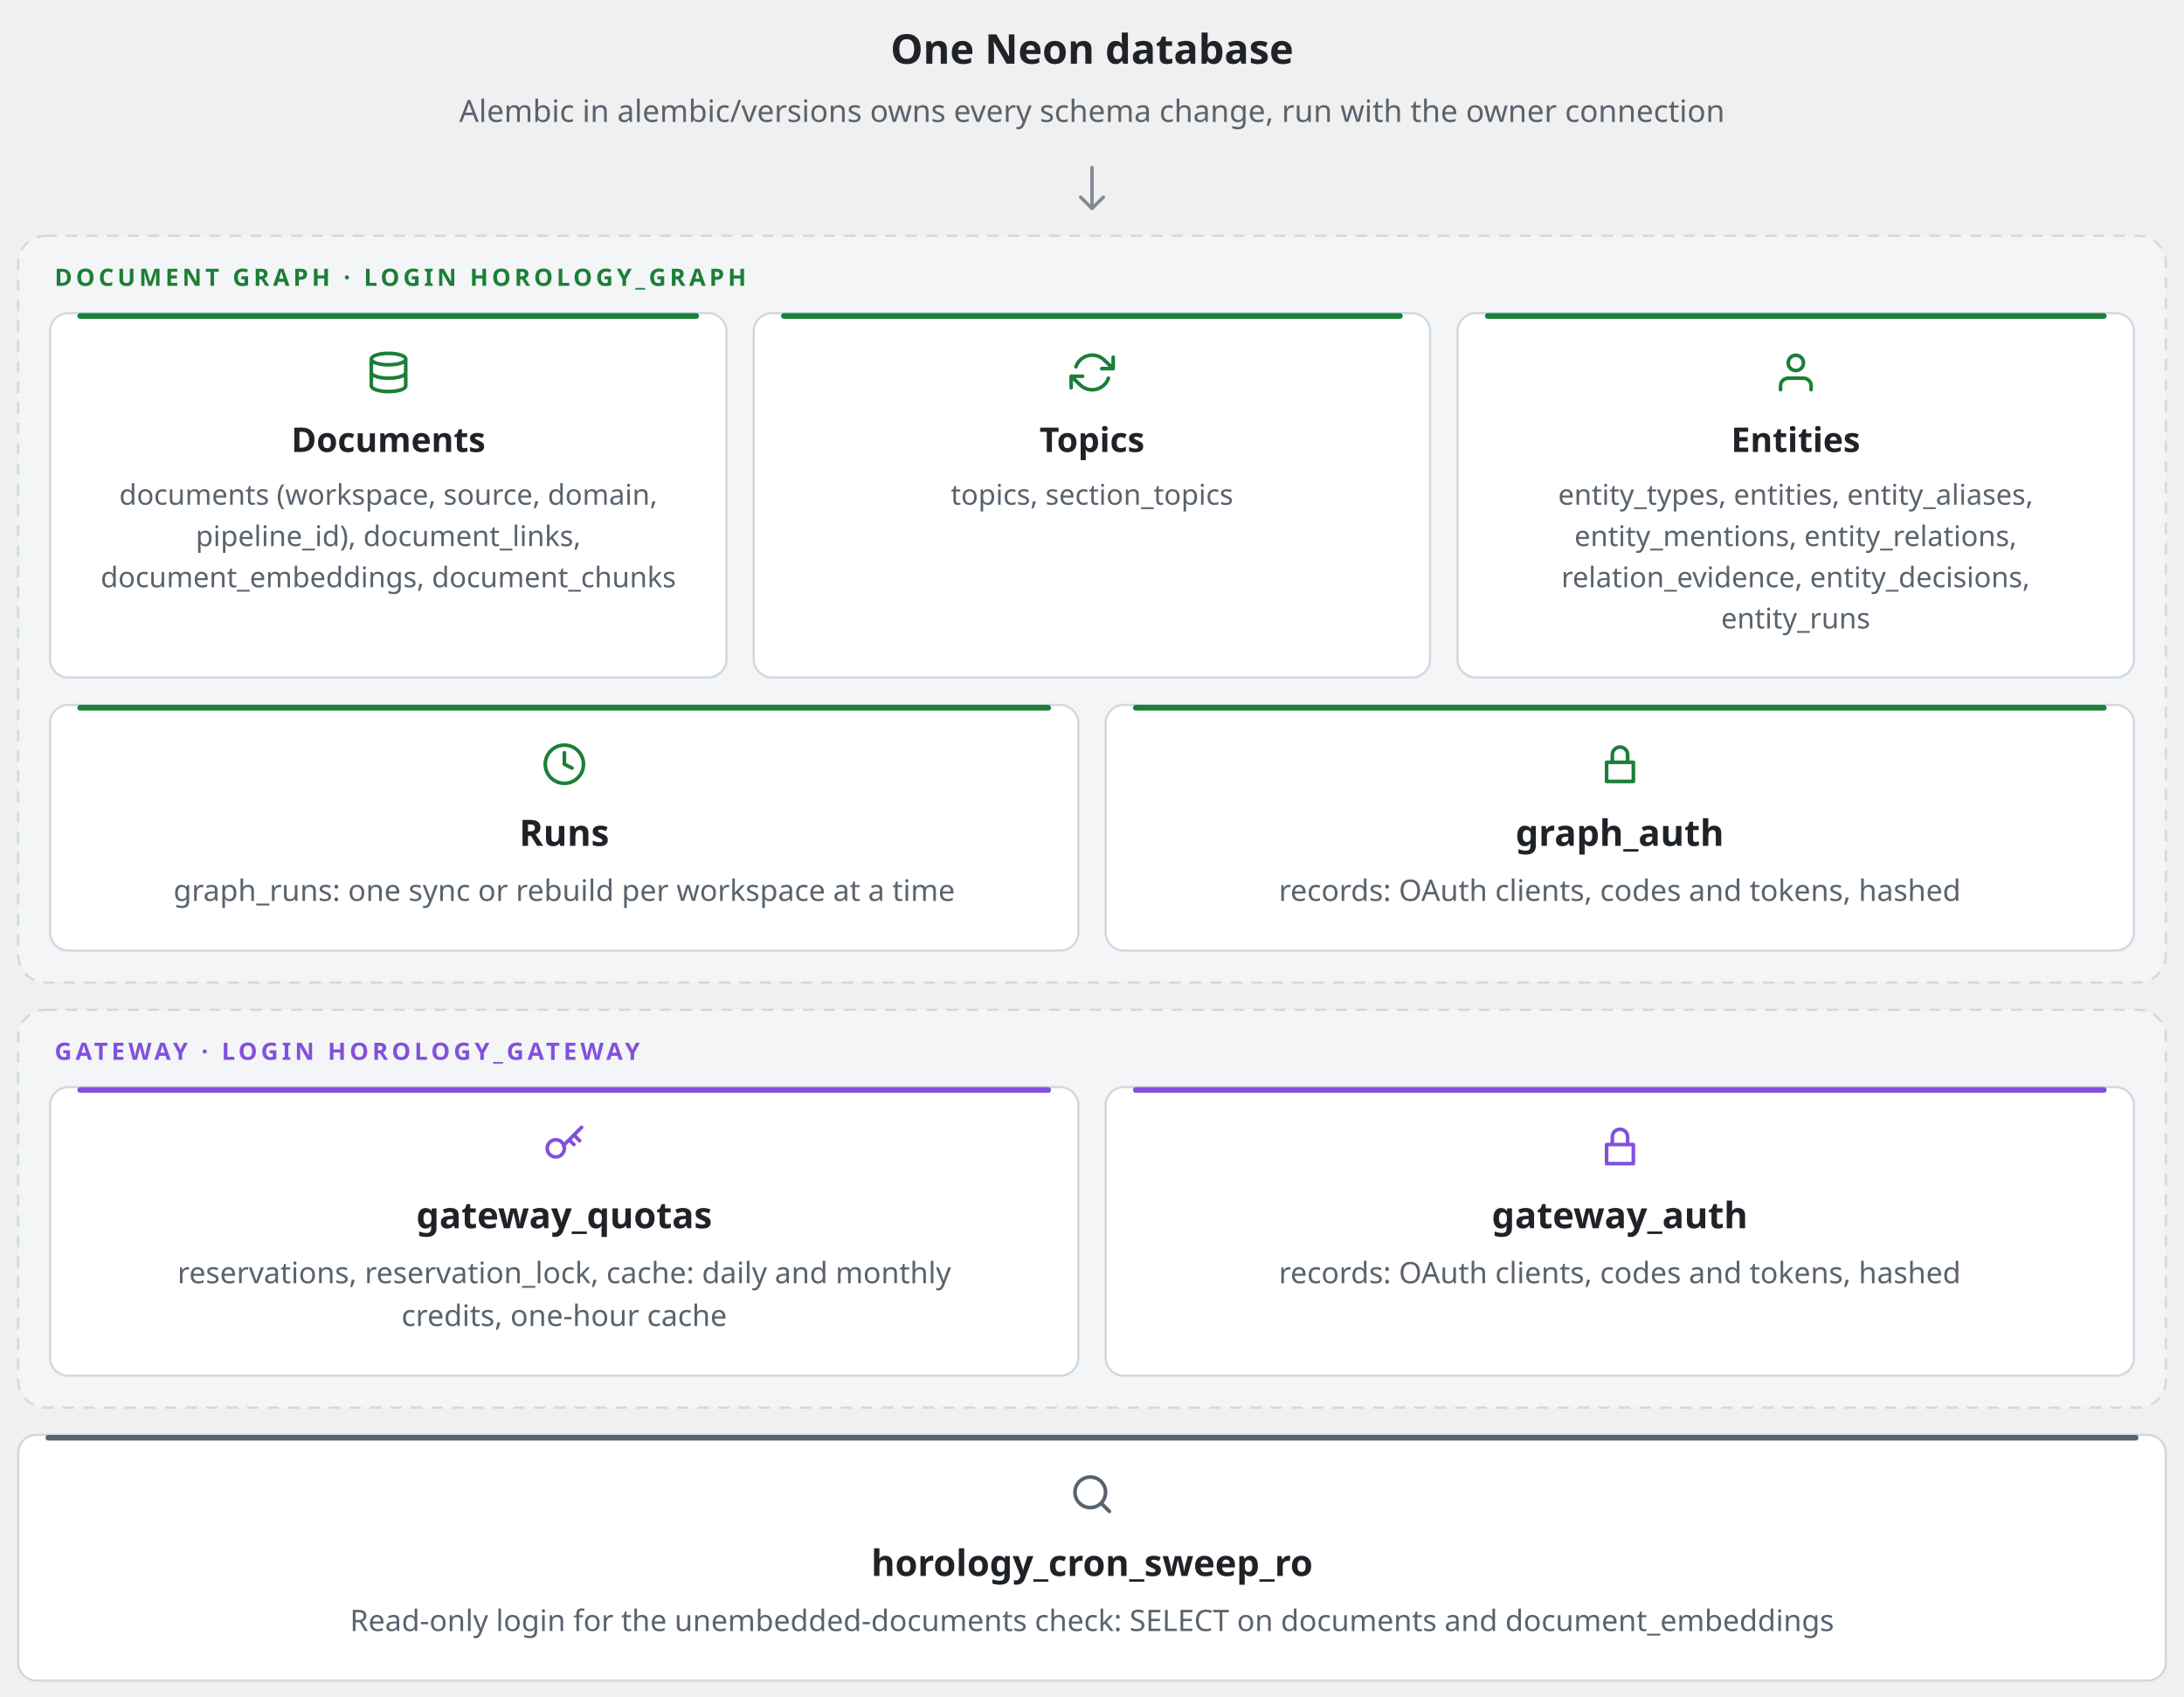
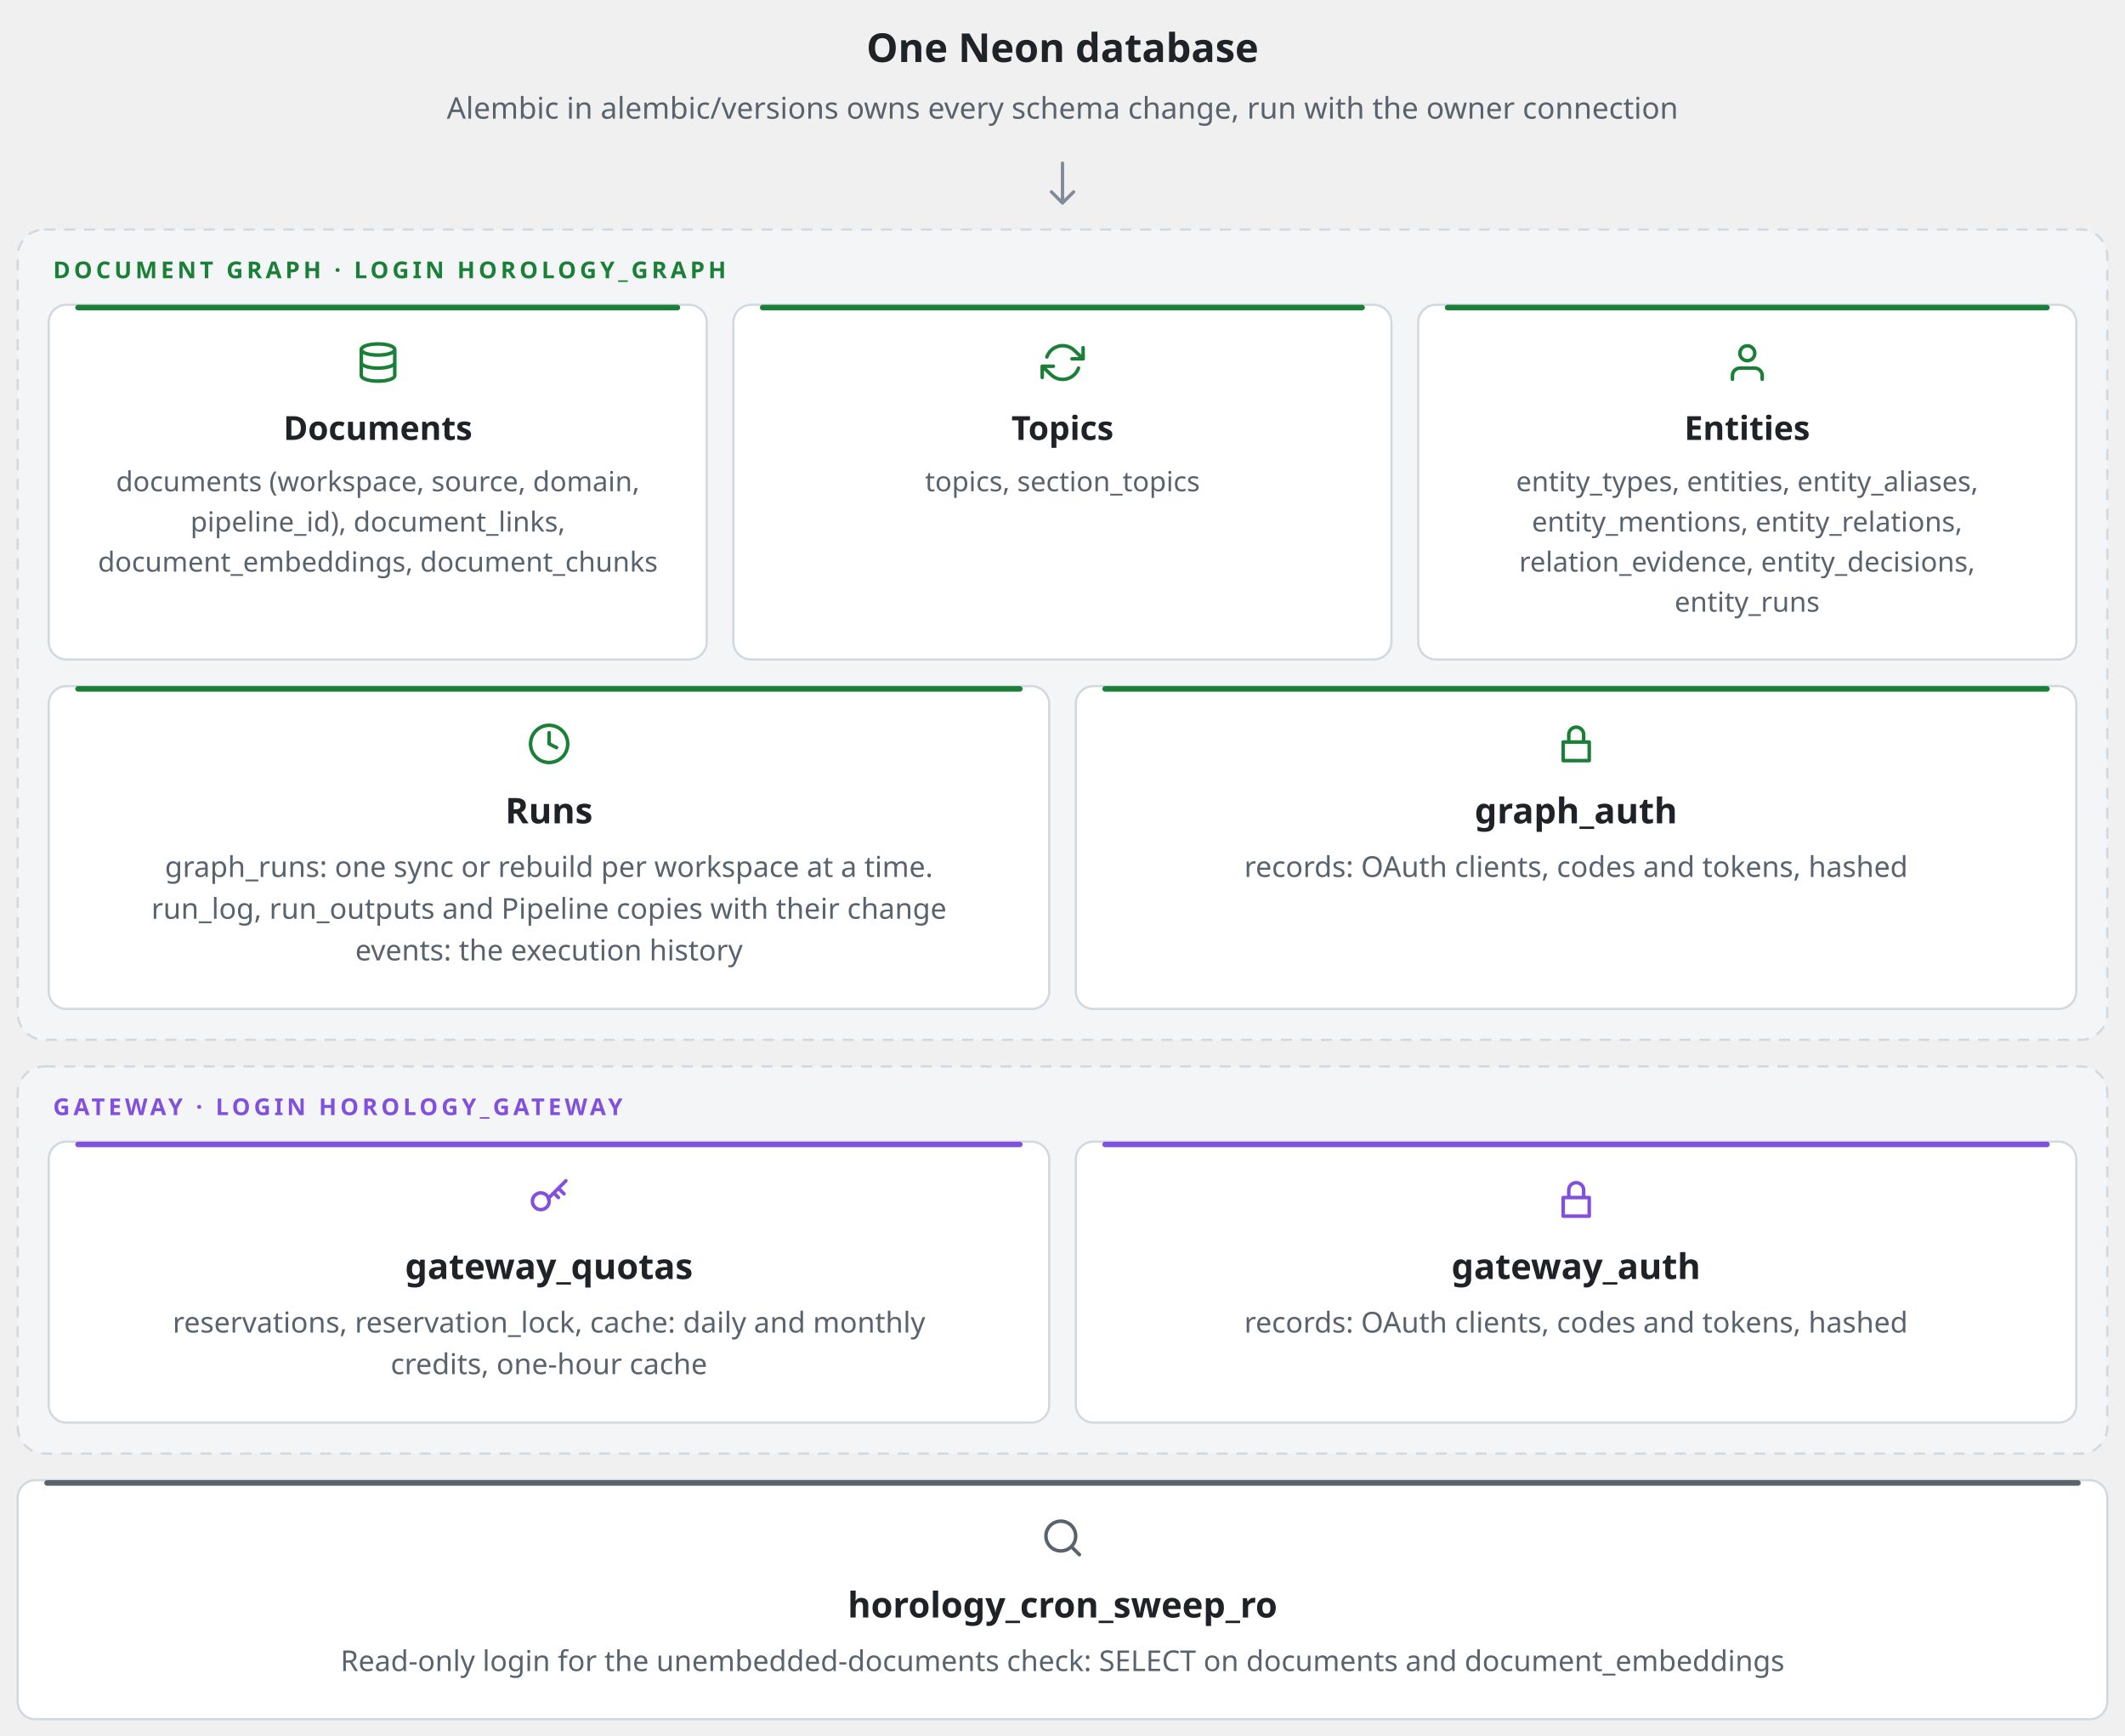
- <svg xmlns="http://www.w3.org/2000/svg" width="960" height="746" viewBox="0 0 960 746" font-family="-apple-system, BlinkMacSystemFont, 'Segoe UI', 'Noto Sans', Helvetica, Arial, sans-serif">
+ <svg xmlns="http://www.w3.org/2000/svg" width="960" height="784" viewBox="0 0 960 784" font-family="-apple-system, BlinkMacSystemFont, 'Segoe UI', 'Noto Sans', Helvetica, Arial, sans-serif">
  <style>
.card{fill:#ffffff;stroke:#d1d9e0}
.group{fill:#f6f8fa;fill-opacity:.6;stroke:#d1d9e0;stroke-dasharray:5 4}
.t{fill:#1f2328;font-weight:600}
.x{fill:#59636e}
.m{fill:#59636e;font-weight:600;letter-spacing:1.6px}
.ln{stroke:#818b98;fill:none}
.s-blue{stroke:#0969da}.f-blue{fill:#0969da}.s-purple{stroke:#8250df}.f-purple{fill:#8250df}.s-green{stroke:#1a7f37}.f-green{fill:#1a7f37}.s-orange{stroke:#bc4c00}.f-orange{fill:#bc4c00}.s-grey{stroke:#59636e}.f-grey{fill:#59636e}
@media (prefers-color-scheme:dark){
.card{fill:#151b23;stroke:#3d444d}
.group{fill:#0d1117;fill-opacity:.6;stroke:#3d444d}
.t{fill:#f0f6fc}
.x{fill:#9198a1}
.m{fill:#9198a1}
.ln{stroke:#656c76}
.s-blue{stroke:#4493f8}.f-blue{fill:#4493f8}.s-purple{stroke:#ab7df8}.f-purple{fill:#ab7df8}.s-green{stroke:#3fb950}.f-green{fill:#3fb950}.s-orange{stroke:#f0883e}.f-orange{fill:#f0883e}.s-grey{stroke:#9198a1}.f-grey{fill:#9198a1}
}
</style>
  <text x="480.0" y="28.0" font-size="18" class="t" text-anchor="middle">One Neon database</text>
  <text x="480.0" y="53.6" font-size="13.5" class="x" text-anchor="middle">Alembic in alembic/versions owns every schema change, run with the owner connection</text>
  <path d="M480.0 73.675v18M475.0 86.675l5 5 5-5" class="ln" stroke-width="1.5" stroke-linecap="round" stroke-linejoin="round" />
-   <rect x="8" y="103.675" width="944" height="328.3" rx="12" class="group" />
+   <rect x="8" y="103.675" width="944" height="366.0" rx="12" class="group" />
  <text x="24" y="125.675" font-size="10.5" class="m f-green">DOCUMENT GRAPH · LOGIN HOROLOGY_GRAPH</text>
  <rect x="22.0" y="137.675" width="297.3" height="160.2" rx="8" class="card" />
  <rect x="34.0" y="137.675" width="273.3" height="2.5" rx="1.25" class="f-green" />
  <g transform="translate(160.7,153.675) scale(0.84)" fill="none" class="s-green" stroke-width="1.9" stroke-linecap="round" stroke-linejoin="round">
    <path d="M12 8c5 0 9-1.3 9-3s-4-3-9-3-9 1.3-9 3 4 3 9 3zM21 12c0 1.7-4 3-9 3s-9-1.3-9-3M3 5v14c0 1.7 4 3 9 3s9-1.3 9-3V5" />
  </g>
  <text x="170.7" y="198.7" font-size="15" class="t" text-anchor="middle">Documents</text>
  <text x="170.7" y="221.9" font-size="12.5" class="x" text-anchor="middle">documents (workspace, source, domain,</text>
  <text x="170.7" y="240.1" font-size="12.5" class="x" text-anchor="middle">pipeline_id), document_links,</text>
  <text x="170.7" y="258.2" font-size="12.5" class="x" text-anchor="middle">document_embeddings, document_chunks</text>
  <rect x="331.3" y="137.675" width="297.3" height="160.2" rx="8" class="card" />
  <rect x="343.3" y="137.675" width="273.3" height="2.5" rx="1.25" class="f-green" />
  <g transform="translate(470.0,153.675) scale(0.84)" fill="none" class="s-green" stroke-width="1.9" stroke-linecap="round" stroke-linejoin="round">
    <path d="M23 4v6h-6M1 20v-6h6M3.5 9a9 9 0 0 1 14.9-3.4L23 10M1 14l4.6 4.4A9 9 0 0 0 20.5 15" />
  </g>
  <text x="480.0" y="198.7" font-size="15" class="t" text-anchor="middle">Topics</text>
  <text x="480.0" y="221.9" font-size="12.5" class="x" text-anchor="middle">topics, section_topics</text>
  <rect x="640.7" y="137.675" width="297.3" height="160.2" rx="8" class="card" />
  <rect x="652.7" y="137.675" width="273.3" height="2.5" rx="1.25" class="f-green" />
  <g transform="translate(779.3,153.675) scale(0.84)" fill="none" class="s-green" stroke-width="1.9" stroke-linecap="round" stroke-linejoin="round">
    <path d="M20 21v-2a4 4 0 0 0-4-4H8a4 4 0 0 0-4 4v2M12 11a4 4 0 1 0 0-8 4 4 0 0 0 0 8z" />
  </g>
  <text x="789.3" y="198.7" font-size="15" class="t" text-anchor="middle">Entities</text>
  <text x="789.3" y="221.9" font-size="12.5" class="x" text-anchor="middle">entity_types, entities, entity_aliases,</text>
  <text x="789.3" y="240.1" font-size="12.5" class="x" text-anchor="middle">entity_mentions, entity_relations,</text>
  <text x="789.3" y="258.2" font-size="12.5" class="x" text-anchor="middle">relation_evidence, entity_decisions,</text>
  <text x="789.3" y="276.3" font-size="12.5" class="x" text-anchor="middle">entity_runs</text>
-   <rect x="22.0" y="309.925" width="452.0" height="108.0" rx="8" class="card" />
+   <rect x="22.0" y="309.925" width="452.0" height="145.8" rx="8" class="card" />
  <rect x="34.0" y="309.925" width="428.0" height="2.5" rx="1.25" class="f-green" />
  <g transform="translate(238.0,325.925) scale(0.84)" fill="none" class="s-green" stroke-width="1.9" stroke-linecap="round" stroke-linejoin="round">
    <path d="M12 22a10 10 0 1 0 0-20 10 10 0 0 0 0 20zM12 6v6l4 2" />
  </g>
  <text x="248.0" y="371.9" font-size="16" class="t" text-anchor="middle">Runs</text>
-   <text x="248.0" y="396.1" font-size="13" class="x" text-anchor="middle">graph_runs: one sync or rebuild per workspace at a time</text>
-   <rect x="486.0" y="309.925" width="452.0" height="108.0" rx="8" class="card" />
+   <text x="248.0" y="396.1" font-size="13" class="x" text-anchor="middle">graph_runs: one sync or rebuild per workspace at a time.</text>
+   <text x="248.0" y="415.0" font-size="13" class="x" text-anchor="middle">run_log, run_outputs and Pipeline copies with their change</text>
+   <text x="248.0" y="433.8" font-size="13" class="x" text-anchor="middle">events: the execution history</text>
+   <rect x="486.0" y="309.925" width="452.0" height="145.8" rx="8" class="card" />
  <rect x="498.0" y="309.925" width="428.0" height="2.5" rx="1.25" class="f-green" />
  <g transform="translate(702.0,325.925) scale(0.84)" fill="none" class="s-green" stroke-width="1.9" stroke-linecap="round" stroke-linejoin="round">
    <path d="M5 11h14v10H5zM8 11V7a4 4 0 0 1 8 0v4" />
  </g>
  <text x="712.0" y="371.9" font-size="16" class="t" text-anchor="middle">graph_auth</text>
  <text x="712.0" y="396.1" font-size="13" class="x" text-anchor="middle">records: OAuth clients, codes and tokens, hashed</text>
-   <rect x="8" y="443.975" width="944" height="174.9" rx="12" class="group" />
-   <text x="24" y="465.975" font-size="10.5" class="m f-purple">GATEWAY · LOGIN HOROLOGY_GATEWAY</text>
-   <rect x="22.0" y="477.975" width="452.0" height="126.9" rx="8" class="card" />
-   <rect x="34.0" y="477.975" width="428.0" height="2.5" rx="1.25" class="f-purple" />
-   <g transform="translate(238.0,493.975) scale(0.84)" fill="none" class="s-purple" stroke-width="1.9" stroke-linecap="round" stroke-linejoin="round">
+   <rect x="8" y="481.675" width="944" height="174.9" rx="12" class="group" />
+   <text x="24" y="503.675" font-size="10.5" class="m f-purple">GATEWAY · LOGIN HOROLOGY_GATEWAY</text>
+   <rect x="22.0" y="515.675" width="452.0" height="126.9" rx="8" class="card" />
+   <rect x="34.0" y="515.675" width="428.0" height="2.5" rx="1.25" class="f-purple" />
+   <g transform="translate(238.0,531.675) scale(0.84)" fill="none" class="s-purple" stroke-width="1.9" stroke-linecap="round" stroke-linejoin="round">
    <path d="M7.5 17.5a4.5 4.5 0 1 0 0-9 4.5 4.5 0 0 0 0 9zM11.5 11.5L21 2M17 6l3 3M14.5 8.5l2.5 2.5" />
  </g>
-   <text x="248.0" y="540.0" font-size="16" class="t" text-anchor="middle">gateway_quotas</text>
-   <text x="248.0" y="564.2" font-size="13" class="x" text-anchor="middle">reservations, reservation_lock, cache: daily and monthly</text>
-   <text x="248.0" y="583.0" font-size="13" class="x" text-anchor="middle">credits, one-hour cache</text>
-   <rect x="486.0" y="477.975" width="452.0" height="126.9" rx="8" class="card" />
-   <rect x="498.0" y="477.975" width="428.0" height="2.5" rx="1.25" class="f-purple" />
-   <g transform="translate(702.0,493.975) scale(0.84)" fill="none" class="s-purple" stroke-width="1.9" stroke-linecap="round" stroke-linejoin="round">
+   <text x="248.0" y="577.7" font-size="16" class="t" text-anchor="middle">gateway_quotas</text>
+   <text x="248.0" y="601.9" font-size="13" class="x" text-anchor="middle">reservations, reservation_lock, cache: daily and monthly</text>
+   <text x="248.0" y="620.7" font-size="13" class="x" text-anchor="middle">credits, one-hour cache</text>
+   <rect x="486.0" y="515.675" width="452.0" height="126.9" rx="8" class="card" />
+   <rect x="498.0" y="515.675" width="428.0" height="2.5" rx="1.25" class="f-purple" />
+   <g transform="translate(702.0,531.675) scale(0.84)" fill="none" class="s-purple" stroke-width="1.9" stroke-linecap="round" stroke-linejoin="round">
    <path d="M5 11h14v10H5zM8 11V7a4 4 0 0 1 8 0v4" />
  </g>
-   <text x="712.0" y="540.0" font-size="16" class="t" text-anchor="middle">gateway_auth</text>
-   <text x="712.0" y="564.2" font-size="13" class="x" text-anchor="middle">records: OAuth clients, codes and tokens, hashed</text>
-   <rect x="8.0" y="630.875" width="944.0" height="108.0" rx="8" class="card" />
-   <rect x="20.0" y="630.875" width="920.0" height="2.5" rx="1.25" class="f-grey" />
-   <g transform="translate(470.0,646.875) scale(0.84)" fill="none" class="s-grey" stroke-width="1.9" stroke-linecap="round" stroke-linejoin="round">
+   <text x="712.0" y="577.7" font-size="16" class="t" text-anchor="middle">gateway_auth</text>
+   <text x="712.0" y="601.9" font-size="13" class="x" text-anchor="middle">records: OAuth clients, codes and tokens, hashed</text>
+   <rect x="8.0" y="668.575" width="944.0" height="108.0" rx="8" class="card" />
+   <rect x="20.0" y="668.575" width="920.0" height="2.5" rx="1.25" class="f-grey" />
+   <g transform="translate(470.0,684.575) scale(0.84)" fill="none" class="s-grey" stroke-width="1.9" stroke-linecap="round" stroke-linejoin="round">
    <path d="M11 19a8 8 0 1 0 0-16 8 8 0 0 0 0 16zM21 21l-4.3-4.3" />
  </g>
-   <text x="480.0" y="692.9" font-size="16" class="t" text-anchor="middle">horology_cron_sweep_ro</text>
-   <text x="480.0" y="717.1" font-size="13" class="x" text-anchor="middle">Read-only login for the unembedded-documents check: SELECT on documents and document_embeddings</text>
+   <text x="480.0" y="730.6" font-size="16" class="t" text-anchor="middle">horology_cron_sweep_ro</text>
+   <text x="480.0" y="754.8" font-size="13" class="x" text-anchor="middle">Read-only login for the unembedded-documents check: SELECT on documents and document_embeddings</text>
</svg>
